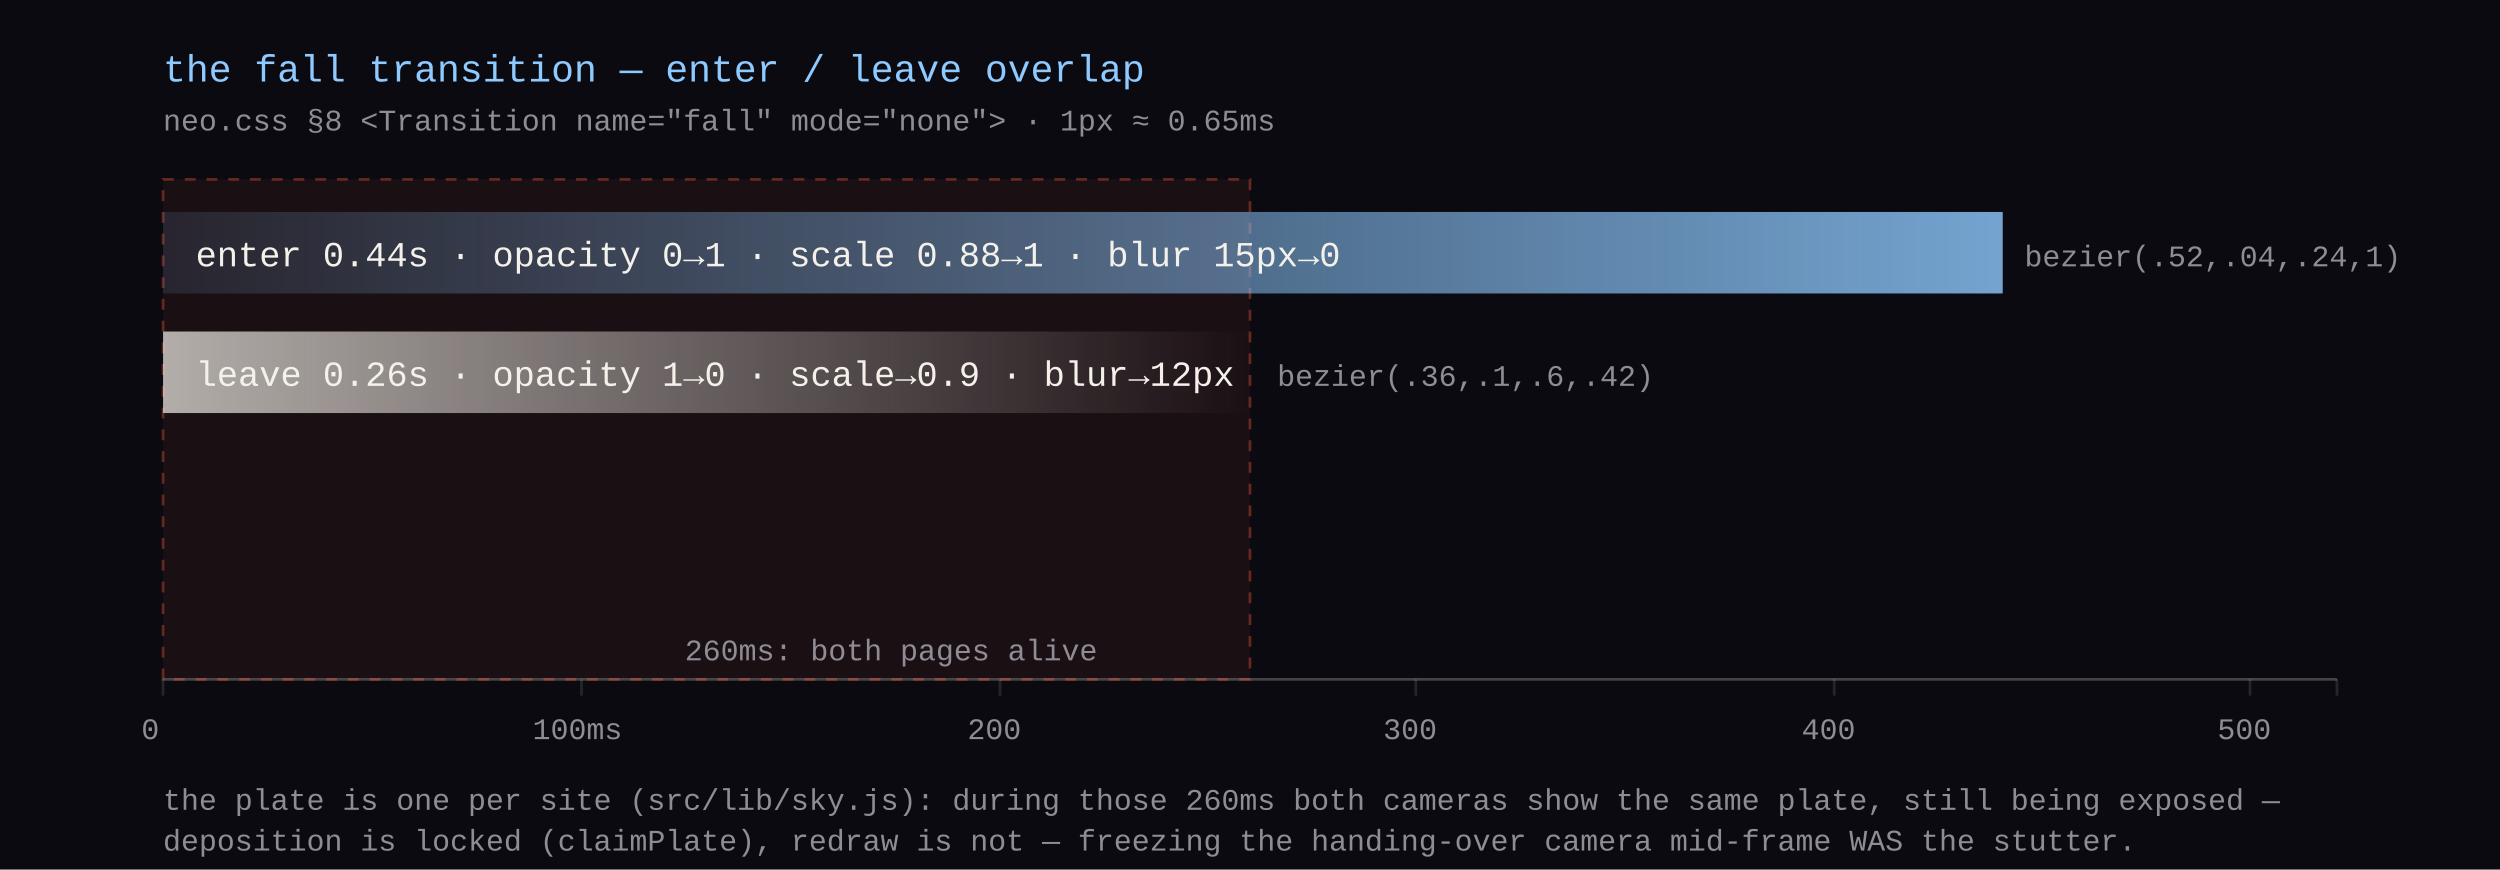
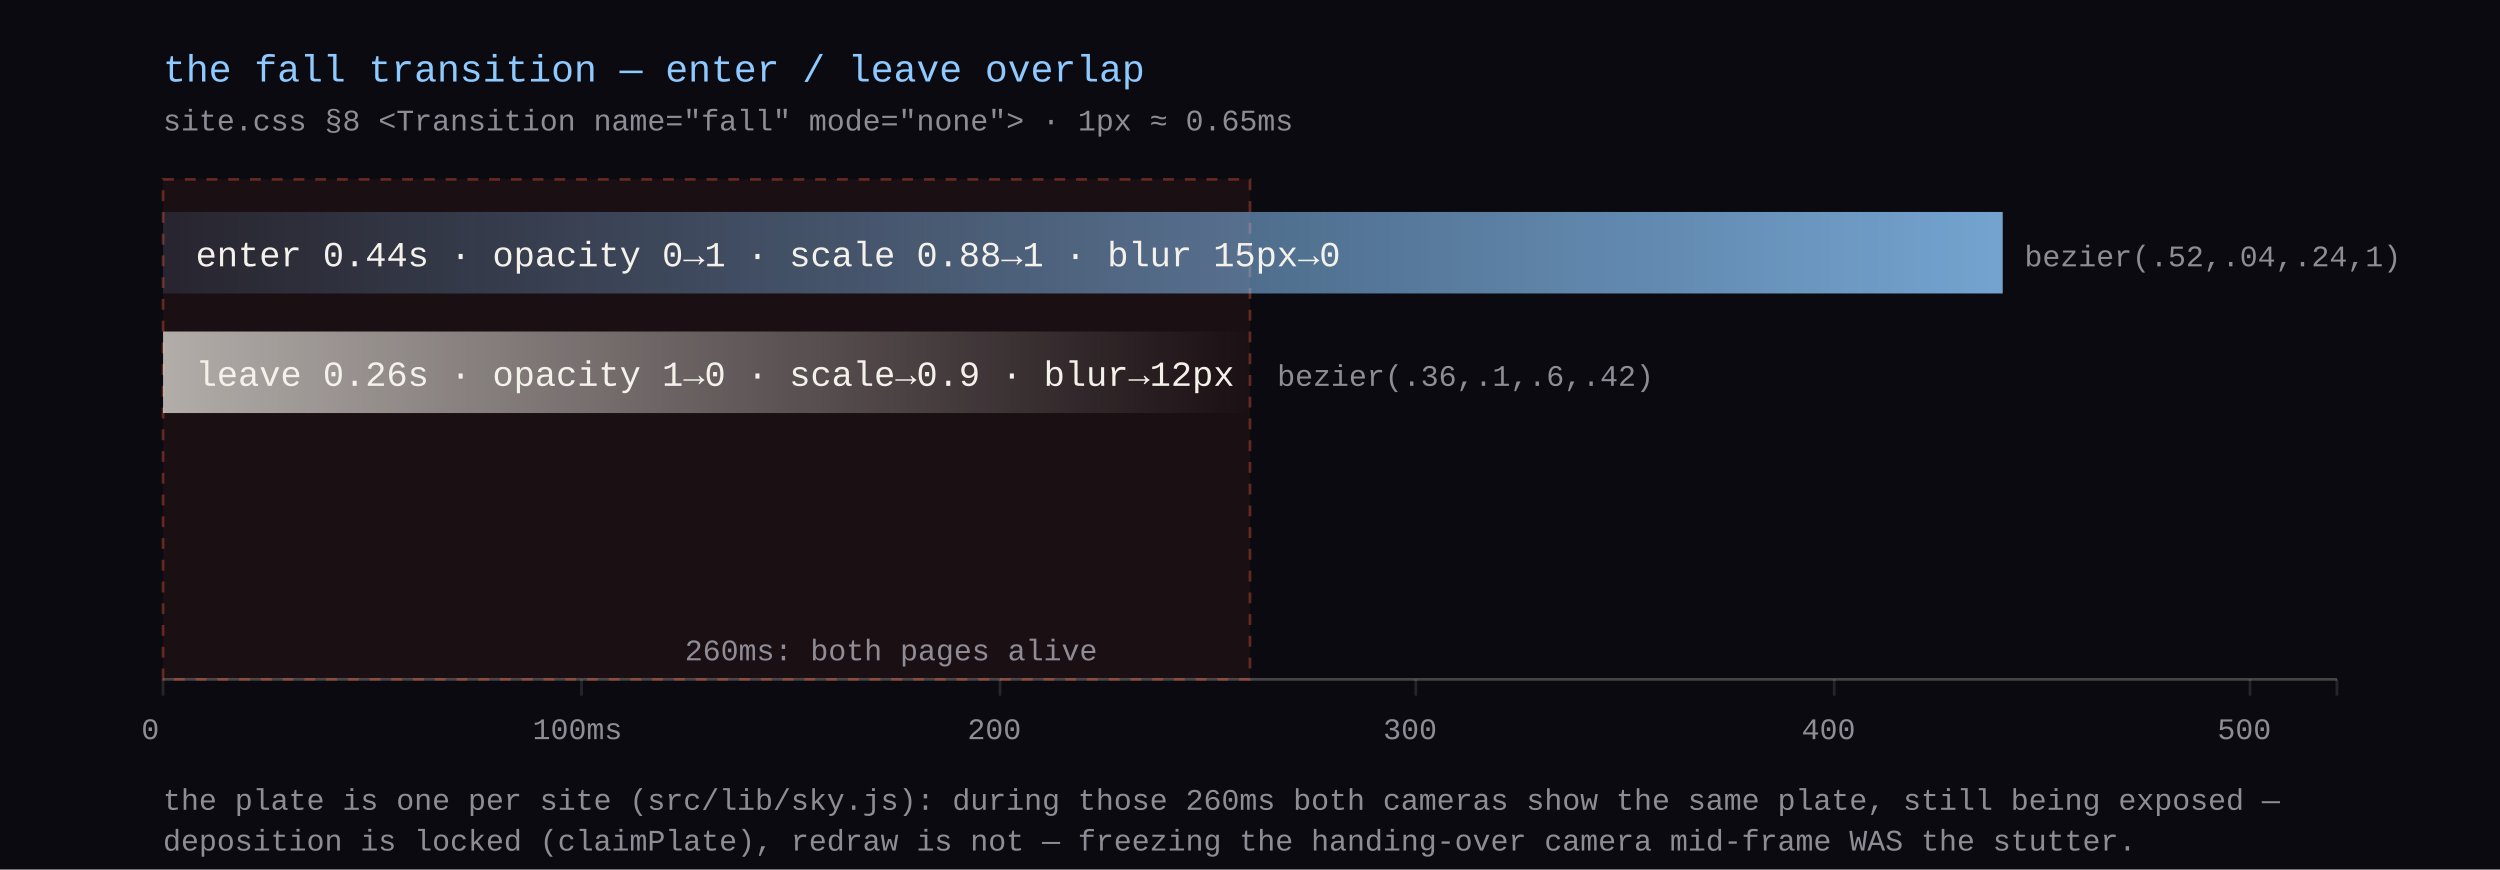
<svg xmlns="http://www.w3.org/2000/svg" viewBox="0 0 920 320" width="920" height="320" role="img" aria-label="Timing of the fall transition: the 0.44s enter and the 0.26s leave run in parallel and overlap for 260ms">
  <defs>
    <linearGradient id="in" x1="0" y1="0" x2="1" y2="0">
      <stop offset="0" stop-color="#8ec9ff" stop-opacity=".12" />
      <stop offset="1" stop-color="#8ec9ff" stop-opacity=".8" />
    </linearGradient>
    <linearGradient id="out" x1="0" y1="0" x2="1" y2="0">
      <stop offset="0" stop-color="#f4f1ea" stop-opacity=".7" />
      <stop offset="1" stop-color="#f4f1ea" stop-opacity="0" />
    </linearGradient>
    <style>
      text { font-family: ui-monospace, SFMono-Regular, Consolas, "Liberation Mono", monospace; fill: #f4f1ea; }
      .t { font-size: 13px; }
      .s { font-size: 11px; fill: #8f8c96; }
      .h { font-size: 14px; fill: #8ec9ff; }
      .tick { stroke: #f4f1ea; stroke-opacity: .12; }
    </style>
  </defs>
  <rect width="920" height="320" fill="#0a0a10" />
  <text class="h" x="60" y="30">the fall transition — enter / leave overlap</text>
-   <text class="s" x="60" y="48">neo.css §8 &lt;Transition name="fall" mode="none"&gt; · 1px ≈ 0.65ms</text>
+   <text class="s" x="60" y="48">site.css §8 &lt;Transition name="fall" mode="none"&gt; · 1px ≈ 0.65ms</text>
  <path d="M60 250 H860" stroke="#f4f1ea" stroke-opacity=".25" />
  <g class="tick">
    <path d="M60 250 V256 M214 250 V256 M368 250 V256 M521 250 V256 M675 250 V256 M828 250 V256 M860 250 V256" />
  </g>
  <text class="s" x="52" y="272">0</text>
  <text class="s" x="196" y="272">100ms</text>
  <text class="s" x="356" y="272">200</text>
  <text class="s" x="509" y="272">300</text>
  <text class="s" x="663" y="272">400</text>
  <text class="s" x="816" y="272">500</text>
  <rect x="60" y="66" width="400" height="184" fill="#ff5c39" fill-opacity=".07" stroke="#ff5c39" stroke-opacity=".35" stroke-dasharray="4 4" />
  <text class="s" x="252" y="243" fill="#ff5c39">260ms: both pages alive</text>
  <rect x="60" y="78" width="677" height="30" fill="url(#in)" />
  <text class="t" x="72" y="98">enter 0.44s · opacity 0→1 · scale 0.88→1 · blur 15px→0</text>
  <text class="s" x="745" y="98">bezier(.52,.04,.24,1)</text>
  <rect x="60" y="122" width="400" height="30" fill="url(#out)" />
  <text class="t" x="72" y="142">leave 0.26s · opacity 1→0 · scale→0.9 · blur→12px</text>
  <text class="s" x="470" y="142">bezier(.36,.1,.6,.42)</text>
  <text class="s" x="60" y="298">the plate is one per site (src/lib/sky.js): during those 260ms both cameras show the same plate, still being exposed —</text>
  <text class="s" x="60" y="313">deposition is locked (claimPlate), redraw is not — freezing the handing-over camera mid-frame WAS the stutter.</text>
</svg>
